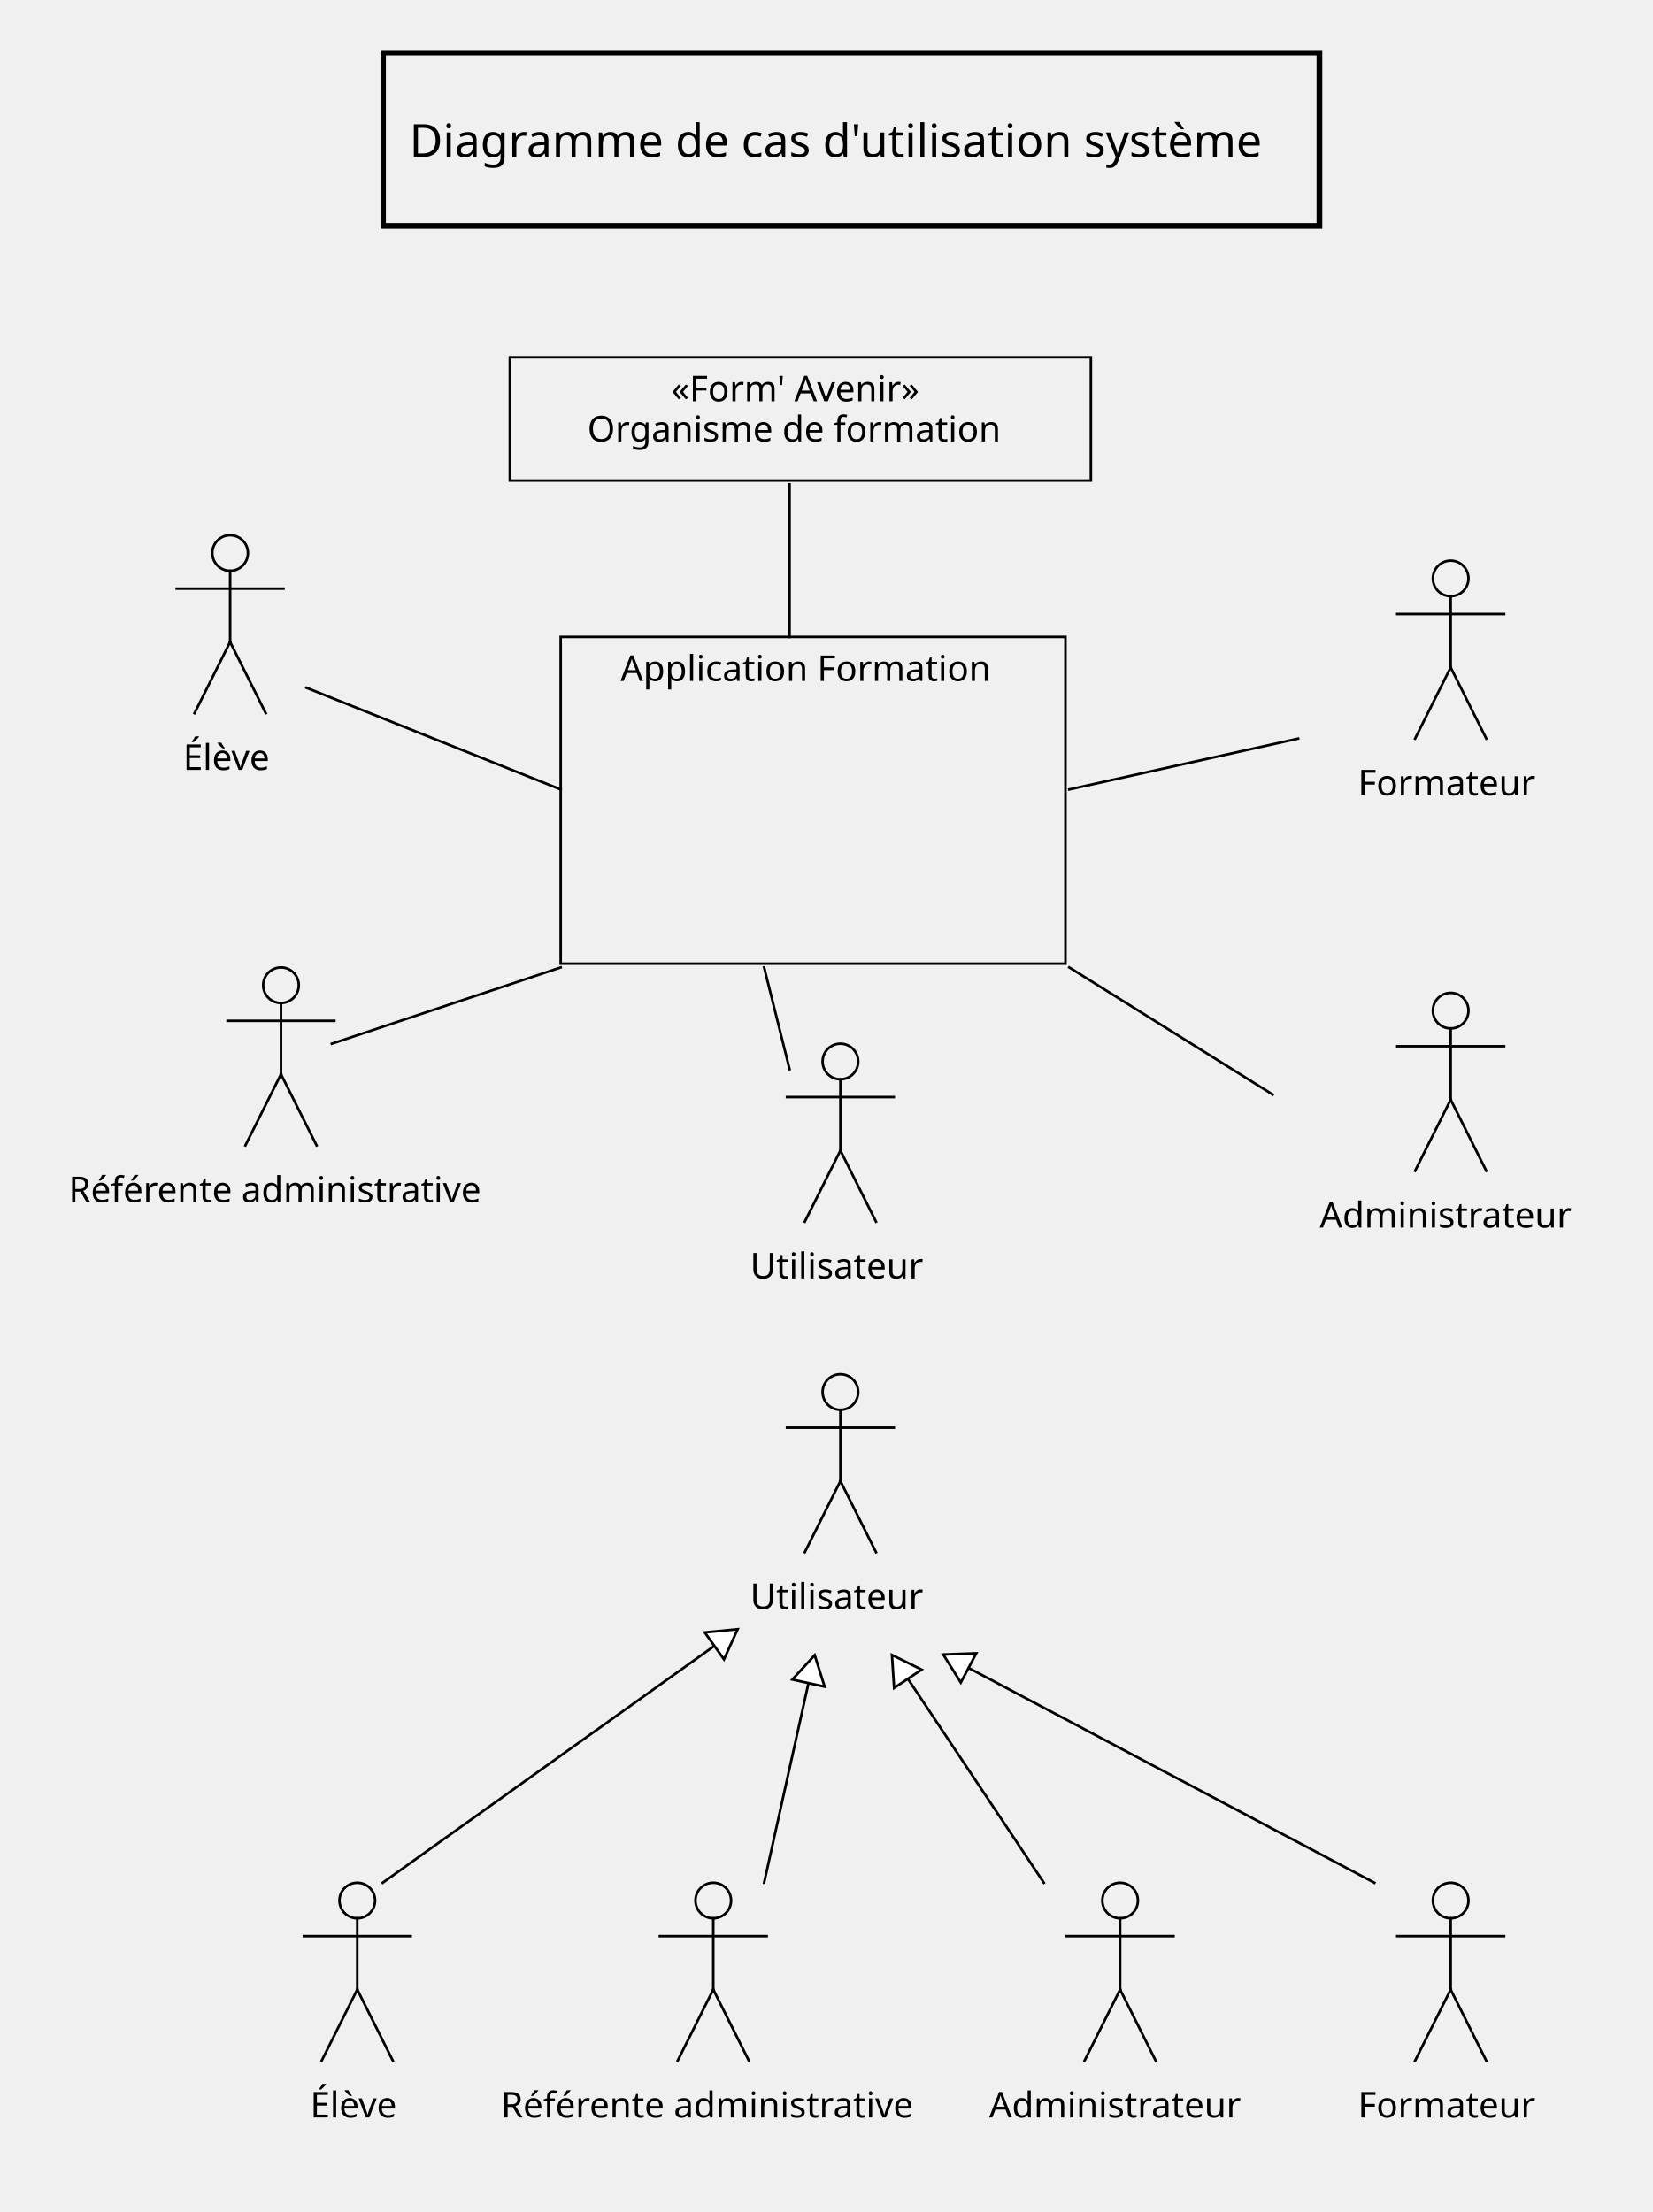
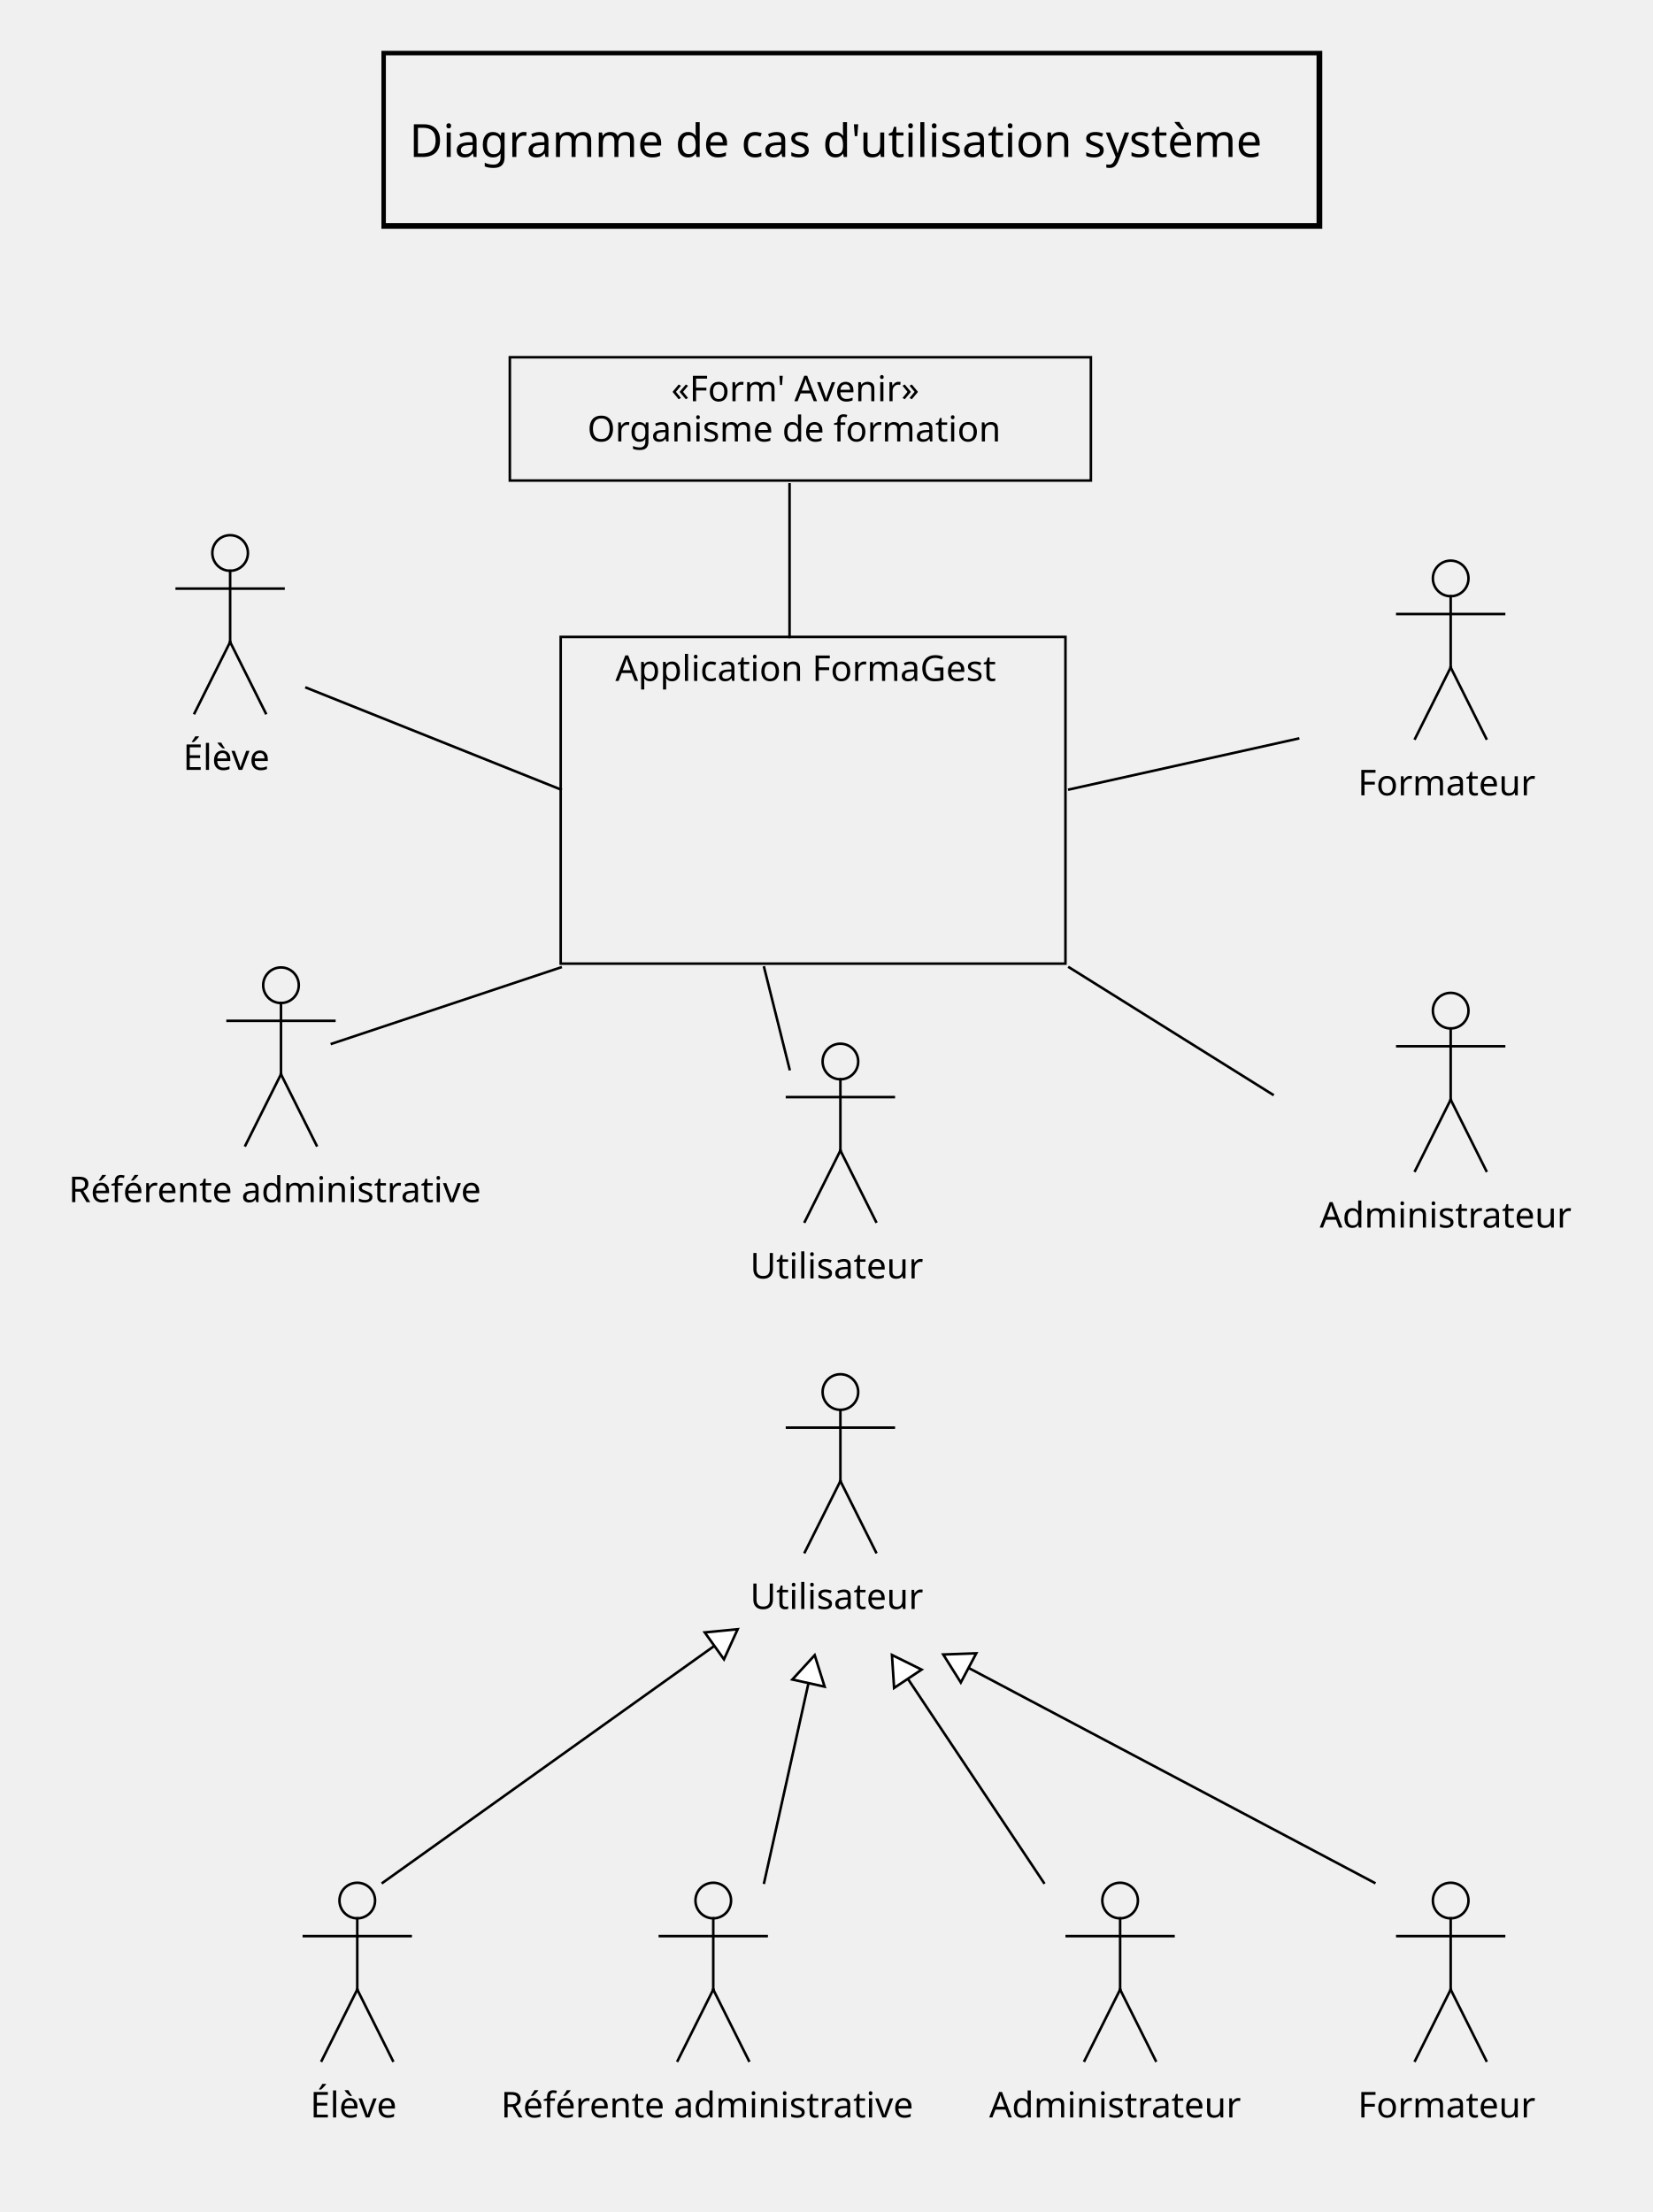
<svg xmlns="http://www.w3.org/2000/svg" fill-opacity="1" color-rendering="auto" color-interpolation="auto" text-rendering="auto" stroke="black" stroke-linecap="square" width="650" stroke-miterlimit="10" shape-rendering="auto" stroke-opacity="1" fill="black" stroke-dasharray="none" font-weight="normal" stroke-width="1" viewBox="760 190 650 870" height="870" font-family="'Dialog'" font-style="normal" stroke-linejoin="miter" font-size="12px" stroke-dashoffset="0" image-rendering="auto">
  <defs id="genericDefs" />
  <g>
    <defs id="defs1">
      <clipPath clipPathUnits="userSpaceOnUse" id="clipPath1">
        <path d="M0 0 L2147483647 0 L2147483647 2147483647 L0 2147483647 L0 0 Z" />
      </clipPath>
      <clipPath clipPathUnits="userSpaceOnUse" id="clipPath2">
        <path d="M0 0 L0 110 L80 110 L80 0 Z" />
      </clipPath>
      <clipPath clipPathUnits="userSpaceOnUse" id="clipPath3">
        <path d="M0 0 L0 70 L370 70 L370 0 Z" />
      </clipPath>
      <clipPath clipPathUnits="userSpaceOnUse" id="clipPath4">
        <path d="M0 0 L0 110 L100 110 L100 0 Z" />
      </clipPath>
      <clipPath clipPathUnits="userSpaceOnUse" id="clipPath5">
        <path d="M0 0 L0 110 L120 110 L120 0 Z" />
      </clipPath>
      <clipPath clipPathUnits="userSpaceOnUse" id="clipPath6">
        <path d="M0 0 L0 110 L180 110 L180 0 Z" />
      </clipPath>
      <clipPath clipPathUnits="userSpaceOnUse" id="clipPath7">
        <path d="M0 0 L0 110 L60 110 L60 0 Z" />
      </clipPath>
      <clipPath clipPathUnits="userSpaceOnUse" id="clipPath8">
        <path d="M0 0 L0 130 L200 130 L200 0 Z" />
      </clipPath>
      <clipPath clipPathUnits="userSpaceOnUse" id="clipPath9">
        <path d="M0 0 L0 50 L230 50 L230 0 Z" />
      </clipPath>
      <clipPath clipPathUnits="userSpaceOnUse" id="clipPath10">
        <path d="M0 0 L0 70 L40 70 L40 0 Z" />
      </clipPath>
      <clipPath clipPathUnits="userSpaceOnUse" id="clipPath11">
        <path d="M0 0 L0 120 L200 120 L200 0 Z" />
      </clipPath>
      <clipPath clipPathUnits="userSpaceOnUse" id="clipPath12">
        <path d="M0 0 L0 120 L90 120 L90 0 Z" />
      </clipPath>
      <clipPath clipPathUnits="userSpaceOnUse" id="clipPath13">
        <path d="M0 0 L0 120 L50 120 L50 0 Z" />
      </clipPath>
      <clipPath clipPathUnits="userSpaceOnUse" id="clipPath14">
        <path d="M0 0 L0 130 L170 130 L170 0 Z" />
      </clipPath>
      <clipPath clipPathUnits="userSpaceOnUse" id="clipPath15">
        <path d="M0 0 L0 80 L110 80 L110 0 Z" />
      </clipPath>
      <clipPath clipPathUnits="userSpaceOnUse" id="clipPath16">
        <path d="M0 0 L0 50 L120 50 L120 0 Z" />
      </clipPath>
      <clipPath clipPathUnits="userSpaceOnUse" id="clipPath17">
        <path d="M0 0 L0 60 L120 60 L120 0 Z" />
      </clipPath>
      <clipPath clipPathUnits="userSpaceOnUse" id="clipPath18">
        <path d="M0 0 L0 70 L130 70 L130 0 Z" />
      </clipPath>
      <clipPath clipPathUnits="userSpaceOnUse" id="clipPath19">
        <path d="M0 0 L0 90 L30 90 L30 0 Z" />
      </clipPath>
    </defs>
    <g fill="rgb(255,255,255)" fill-opacity="0" transform="translate(1050,730)" stroke-opacity="0" stroke="rgb(255,255,255)">
      <circle r="7" clip-path="url(#clipPath2)" cx="40.5" cy="7.5" stroke="none" />
    </g>
    <g transform="translate(1050,730)">
      <circle fill="none" r="7" clip-path="url(#clipPath2)" cx="40.5" cy="7.5" />
      <path fill="none" d="M19.5 21.5 L61.5 21.5" clip-path="url(#clipPath2)" />
      <path fill="none" d="M40.5 14.5 L40.5 42.5" clip-path="url(#clipPath2)" />
      <path fill="none" d="M40.5 42.5 L26.5 70.5" clip-path="url(#clipPath2)" />
      <path fill="none" d="M40.5 42.5 L54.5 70.5" clip-path="url(#clipPath2)" />
      <text x="5" font-size="14px" y="92.817" clip-path="url(#clipPath2)" font-family="sans-serif" stroke="none" xml:space="preserve">Utilisateur</text>
    </g>
    <g fill="rgb(255,255,255)" fill-opacity="0" transform="translate(910,210)" stroke-opacity="0" stroke="rgb(255,255,255)">
      <rect x="0.5" width="368.5" height="68.5" y="0.5" clip-path="url(#clipPath3)" stroke="none" />
    </g>
    <g stroke-width="2.5" transform="translate(910,210)">
      <rect fill="none" x="0.5" width="368.5" height="68.5" y="0.5" clip-path="url(#clipPath3)" />
      <text x="11" font-size="18px" y="41.74" clip-path="url(#clipPath3)" font-family="sans-serif" stroke="none" xml:space="preserve">Diagramme de cas d'utilisation système</text>
    </g>
    <g fill="rgb(255,255,255)" fill-opacity="0" transform="translate(1280,410)" stroke-opacity="0" stroke="rgb(255,255,255)">
      <circle r="7" clip-path="url(#clipPath4)" cx="50.5" cy="7.5" stroke="none" />
    </g>
    <g transform="translate(1280,410)">
      <circle fill="none" r="7" clip-path="url(#clipPath4)" cx="50.5" cy="7.5" />
      <path fill="none" d="M29.5 21.5 L71.5 21.5" clip-path="url(#clipPath4)" />
      <path fill="none" d="M50.5 14.5 L50.5 42.5" clip-path="url(#clipPath4)" />
      <path fill="none" d="M50.5 42.5 L36.5 70.5" clip-path="url(#clipPath4)" />
      <path fill="none" d="M50.5 42.5 L64.5 70.5" clip-path="url(#clipPath4)" />
      <text x="14" font-size="14px" y="92.817" clip-path="url(#clipPath4)" font-family="sans-serif" stroke="none" xml:space="preserve">Formateur</text>
    </g>
    <g fill="rgb(255,255,255)" fill-opacity="0" transform="translate(1270,580)" stroke-opacity="0" stroke="rgb(255,255,255)">
      <circle r="7" clip-path="url(#clipPath5)" cx="60.5" cy="7.5" stroke="none" />
    </g>
    <g transform="translate(1270,580)">
      <circle fill="none" r="7" clip-path="url(#clipPath5)" cx="60.5" cy="7.5" />
      <path fill="none" d="M39.5 21.5 L81.5 21.5" clip-path="url(#clipPath5)" />
      <path fill="none" d="M60.5 14.5 L60.5 42.5" clip-path="url(#clipPath5)" />
      <path fill="none" d="M60.5 42.5 L46.5 70.5" clip-path="url(#clipPath5)" />
      <path fill="none" d="M60.5 42.5 L74.5 70.5" clip-path="url(#clipPath5)" />
      <text x="9" font-size="14px" y="92.817" clip-path="url(#clipPath5)" font-family="sans-serif" stroke="none" xml:space="preserve">Administrateur</text>
    </g>
    <g fill="rgb(255,255,255)" fill-opacity="0" transform="translate(780,570)" stroke-opacity="0" stroke="rgb(255,255,255)">
      <circle r="7" clip-path="url(#clipPath6)" cx="90.5" cy="7.5" stroke="none" />
    </g>
    <g transform="translate(780,570)">
      <circle fill="none" r="7" clip-path="url(#clipPath6)" cx="90.5" cy="7.5" />
      <path fill="none" d="M69.5 21.5 L111.5 21.5" clip-path="url(#clipPath6)" />
      <path fill="none" d="M90.5 14.5 L90.5 42.5" clip-path="url(#clipPath6)" />
      <path fill="none" d="M90.5 42.5 L76.5 70.5" clip-path="url(#clipPath6)" />
      <path fill="none" d="M90.5 42.5 L104.5 70.5" clip-path="url(#clipPath6)" />
      <text x="7" font-size="14px" y="92.817" clip-path="url(#clipPath6)" font-family="sans-serif" stroke="none" xml:space="preserve">Référente administrative</text>
    </g>
    <g fill="rgb(255,255,255)" fill-opacity="0" transform="translate(870,930)" stroke-opacity="0" stroke="rgb(255,255,255)">
      <circle r="7" clip-path="url(#clipPath7)" cx="30.5" cy="7.5" stroke="none" />
    </g>
    <g transform="translate(870,930)">
      <circle fill="none" r="7" clip-path="url(#clipPath7)" cx="30.5" cy="7.5" />
      <path fill="none" d="M9.5 21.5 L51.5 21.5" clip-path="url(#clipPath7)" />
      <path fill="none" d="M30.5 14.5 L30.5 42.5" clip-path="url(#clipPath7)" />
      <path fill="none" d="M30.5 42.5 L16.5 70.5" clip-path="url(#clipPath7)" />
      <path fill="none" d="M30.5 42.5 L44.5 70.5" clip-path="url(#clipPath7)" />
      <text x="12" font-size="14px" y="92.817" clip-path="url(#clipPath7)" font-family="sans-serif" stroke="none" xml:space="preserve">Élève</text>
    </g>
    <g fill="rgb(255,255,255)" fill-opacity="0" transform="translate(1050,600)" stroke-opacity="0" stroke="rgb(255,255,255)">
      <circle r="7" clip-path="url(#clipPath2)" cx="40.5" cy="7.5" stroke="none" />
    </g>
    <g transform="translate(1050,600)">
      <circle fill="none" r="7" clip-path="url(#clipPath2)" cx="40.5" cy="7.5" />
      <path fill="none" d="M19.5 21.5 L61.5 21.5" clip-path="url(#clipPath2)" />
      <path fill="none" d="M40.5 14.5 L40.5 42.5" clip-path="url(#clipPath2)" />
      <path fill="none" d="M40.5 42.5 L26.5 70.5" clip-path="url(#clipPath2)" />
      <path fill="none" d="M40.5 42.5 L54.5 70.5" clip-path="url(#clipPath2)" />
      <text x="5" font-size="14px" y="92.817" clip-path="url(#clipPath2)" font-family="sans-serif" stroke="none" xml:space="preserve">Utilisateur</text>
    </g>
    <g fill="rgb(255,255,255)" fill-opacity="0" transform="translate(1280,930)" stroke-opacity="0" stroke="rgb(255,255,255)">
      <circle r="7" clip-path="url(#clipPath4)" cx="50.5" cy="7.5" stroke="none" />
    </g>
    <g transform="translate(1280,930)">
      <circle fill="none" r="7" clip-path="url(#clipPath4)" cx="50.5" cy="7.5" />
      <path fill="none" d="M29.5 21.5 L71.5 21.5" clip-path="url(#clipPath4)" />
      <path fill="none" d="M50.5 14.5 L50.5 42.5" clip-path="url(#clipPath4)" />
      <path fill="none" d="M50.5 42.5 L36.5 70.5" clip-path="url(#clipPath4)" />
      <path fill="none" d="M50.5 42.5 L64.5 70.5" clip-path="url(#clipPath4)" />
      <text x="14" font-size="14px" y="92.817" clip-path="url(#clipPath4)" font-family="sans-serif" stroke="none" xml:space="preserve">Formateur</text>
    </g>
    <g fill="rgb(255,255,255)" fill-opacity="0" transform="translate(950,930)" stroke-opacity="0" stroke="rgb(255,255,255)">
      <circle r="7" clip-path="url(#clipPath6)" cx="90.5" cy="7.5" stroke="none" />
    </g>
    <g transform="translate(950,930)">
      <circle fill="none" r="7" clip-path="url(#clipPath6)" cx="90.5" cy="7.5" />
      <path fill="none" d="M69.5 21.5 L111.5 21.5" clip-path="url(#clipPath6)" />
      <path fill="none" d="M90.5 14.5 L90.5 42.5" clip-path="url(#clipPath6)" />
      <path fill="none" d="M90.5 42.5 L76.5 70.5" clip-path="url(#clipPath6)" />
      <path fill="none" d="M90.5 42.5 L104.5 70.5" clip-path="url(#clipPath6)" />
      <text x="7" font-size="14px" y="92.817" clip-path="url(#clipPath6)" font-family="sans-serif" stroke="none" xml:space="preserve">Référente administrative</text>
    </g>
    <g fill="rgb(255,255,255)" fill-opacity="0" transform="translate(820,400)" stroke-opacity="0" stroke="rgb(255,255,255)">
      <circle r="7" clip-path="url(#clipPath7)" cx="30.5" cy="7.5" stroke="none" />
    </g>
    <g transform="translate(820,400)">
      <circle fill="none" r="7" clip-path="url(#clipPath7)" cx="30.5" cy="7.5" />
      <path fill="none" d="M9.5 21.5 L51.5 21.5" clip-path="url(#clipPath7)" />
      <path fill="none" d="M30.5 14.5 L30.5 42.5" clip-path="url(#clipPath7)" />
      <path fill="none" d="M30.5 42.5 L16.5 70.5" clip-path="url(#clipPath7)" />
      <path fill="none" d="M30.5 42.5 L44.5 70.5" clip-path="url(#clipPath7)" />
      <text x="12" font-size="14px" y="92.817" clip-path="url(#clipPath7)" font-family="sans-serif" stroke="none" xml:space="preserve">Élève</text>
    </g>
    <g fill="rgb(255,255,255)" fill-opacity="0" transform="translate(1140,930)" stroke-opacity="0" stroke="rgb(255,255,255)">
      <circle r="7" clip-path="url(#clipPath5)" cx="60.5" cy="7.5" stroke="none" />
    </g>
    <g transform="translate(1140,930)">
      <circle fill="none" r="7" clip-path="url(#clipPath5)" cx="60.5" cy="7.5" />
      <path fill="none" d="M39.5 21.5 L81.5 21.5" clip-path="url(#clipPath5)" />
      <path fill="none" d="M60.5 14.5 L60.5 42.5" clip-path="url(#clipPath5)" />
      <path fill="none" d="M60.5 42.5 L46.5 70.5" clip-path="url(#clipPath5)" />
      <path fill="none" d="M60.5 42.5 L74.5 70.5" clip-path="url(#clipPath5)" />
      <text x="9" font-size="14px" y="92.817" clip-path="url(#clipPath5)" font-family="sans-serif" stroke="none" xml:space="preserve">Administrateur</text>
    </g>
    <g fill="rgb(255,255,255)" fill-opacity="0" transform="translate(980,440)" stroke-opacity="0" stroke="rgb(255,255,255)">
      <rect x="0.5" width="198.5" height="128.5" y="0.5" clip-path="url(#clipPath8)" stroke="none" />
    </g>
    <g transform="translate(980,440)">
      <rect fill="none" x="0.5" width="198.5" height="128.5" y="0.5" clip-path="url(#clipPath8)" />
-       <text x="24" font-size="14px" y="17.817" clip-path="url(#clipPath8)" font-family="sans-serif" stroke="none" xml:space="preserve">Application Formation</text>
+       <text x="22" font-size="14px" y="17.817" clip-path="url(#clipPath8)" font-family="sans-serif" stroke="none" xml:space="preserve">Application FormaGest</text>
    </g>
    <g fill="rgb(255,255,255)" fill-opacity="0" transform="translate(960,330)" stroke-opacity="0" stroke="rgb(255,255,255)">
      <rect x="0.5" width="228.5" height="48.5" y="0.5" clip-path="url(#clipPath9)" stroke="none" />
    </g>
    <g transform="translate(960,330)">
      <rect fill="none" x="0.5" width="228.5" height="48.5" y="0.5" clip-path="url(#clipPath9)" />
      <text x="64" font-size="14px" y="17.817" clip-path="url(#clipPath9)" font-family="sans-serif" stroke="none" xml:space="preserve">«Form' Avenir»</text>
      <text x="31" font-size="14px" y="33.635" clip-path="url(#clipPath9)" font-family="sans-serif" stroke="none" xml:space="preserve">Organisme de formation</text>
    </g>
    <g transform="translate(1050,560)">
      <path fill="none" d="M10.5 10.5 L20.5 50.5" clip-path="url(#clipPath10)" />
    </g>
    <g transform="translate(1120,830)">
      <path fill="none" d="M180.5 100.5 L11.384 10.968" clip-path="url(#clipPath11)" />
      <path fill="white" d="M23.933 10.257 L10.942 10.734 L17.851 21.746 Z" clip-path="url(#clipPath11)" stroke="none" />
      <path fill="none" d="M23.933 10.257 L10.942 10.734 L17.851 21.746 Z" clip-path="url(#clipPath11)" />
    </g>
    <g transform="translate(1100,830)">
      <path fill="none" d="M70.5 100.5 L11.055 11.332" clip-path="url(#clipPath12)" />
      <path fill="white" d="M22.431 16.678 L10.777 10.916 L11.614 23.889 Z" clip-path="url(#clipPath12)" stroke="none" />
      <path fill="none" d="M22.431 16.678 L10.777 10.916 L11.614 23.889 Z" clip-path="url(#clipPath12)" />
    </g>
    <g transform="translate(1050,830)">
      <path fill="none" d="M10.5 100.5 L30.283 11.476" clip-path="url(#clipPath13)" />
      <path fill="white" d="M34.294 23.388 L30.392 10.988 L21.604 20.568 Z" clip-path="url(#clipPath13)" stroke="none" />
      <path fill="none" d="M34.294 23.388 L30.392 10.988 L21.604 20.568 Z" clip-path="url(#clipPath13)" />
    </g>
    <g transform="translate(900,820)">
      <path fill="none" d="M10.5 110.5 L149.686 11.081" clip-path="url(#clipPath14)" />
      <path fill="white" d="M144.71 22.624 L150.093 10.791 L137.154 12.045 Z" clip-path="url(#clipPath14)" stroke="none" />
      <path fill="none" d="M144.71 22.624 L150.093 10.791 L137.154 12.045 Z" clip-path="url(#clipPath14)" />
    </g>
    <g transform="translate(1170,560)">
      <path fill="none" d="M90.5 60.5 L10.5 10.5" clip-path="url(#clipPath15)" />
    </g>
    <g transform="translate(1170,470)">
      <path fill="none" d="M100.5 10.5 L10.5 30.5" clip-path="url(#clipPath16)" />
    </g>
    <g transform="translate(880,560)">
      <path fill="none" d="M100.5 10.5 L10.5 40.5" clip-path="url(#clipPath17)" />
    </g>
    <g transform="translate(870,450)">
      <path fill="none" d="M110.5 50.5 L10.5 10.5" clip-path="url(#clipPath18)" />
    </g>
    <g transform="translate(1060,370)">
      <path fill="none" d="M10.5 10.5 L10.5 70.5" clip-path="url(#clipPath19)" />
    </g>
  </g>
</svg>
